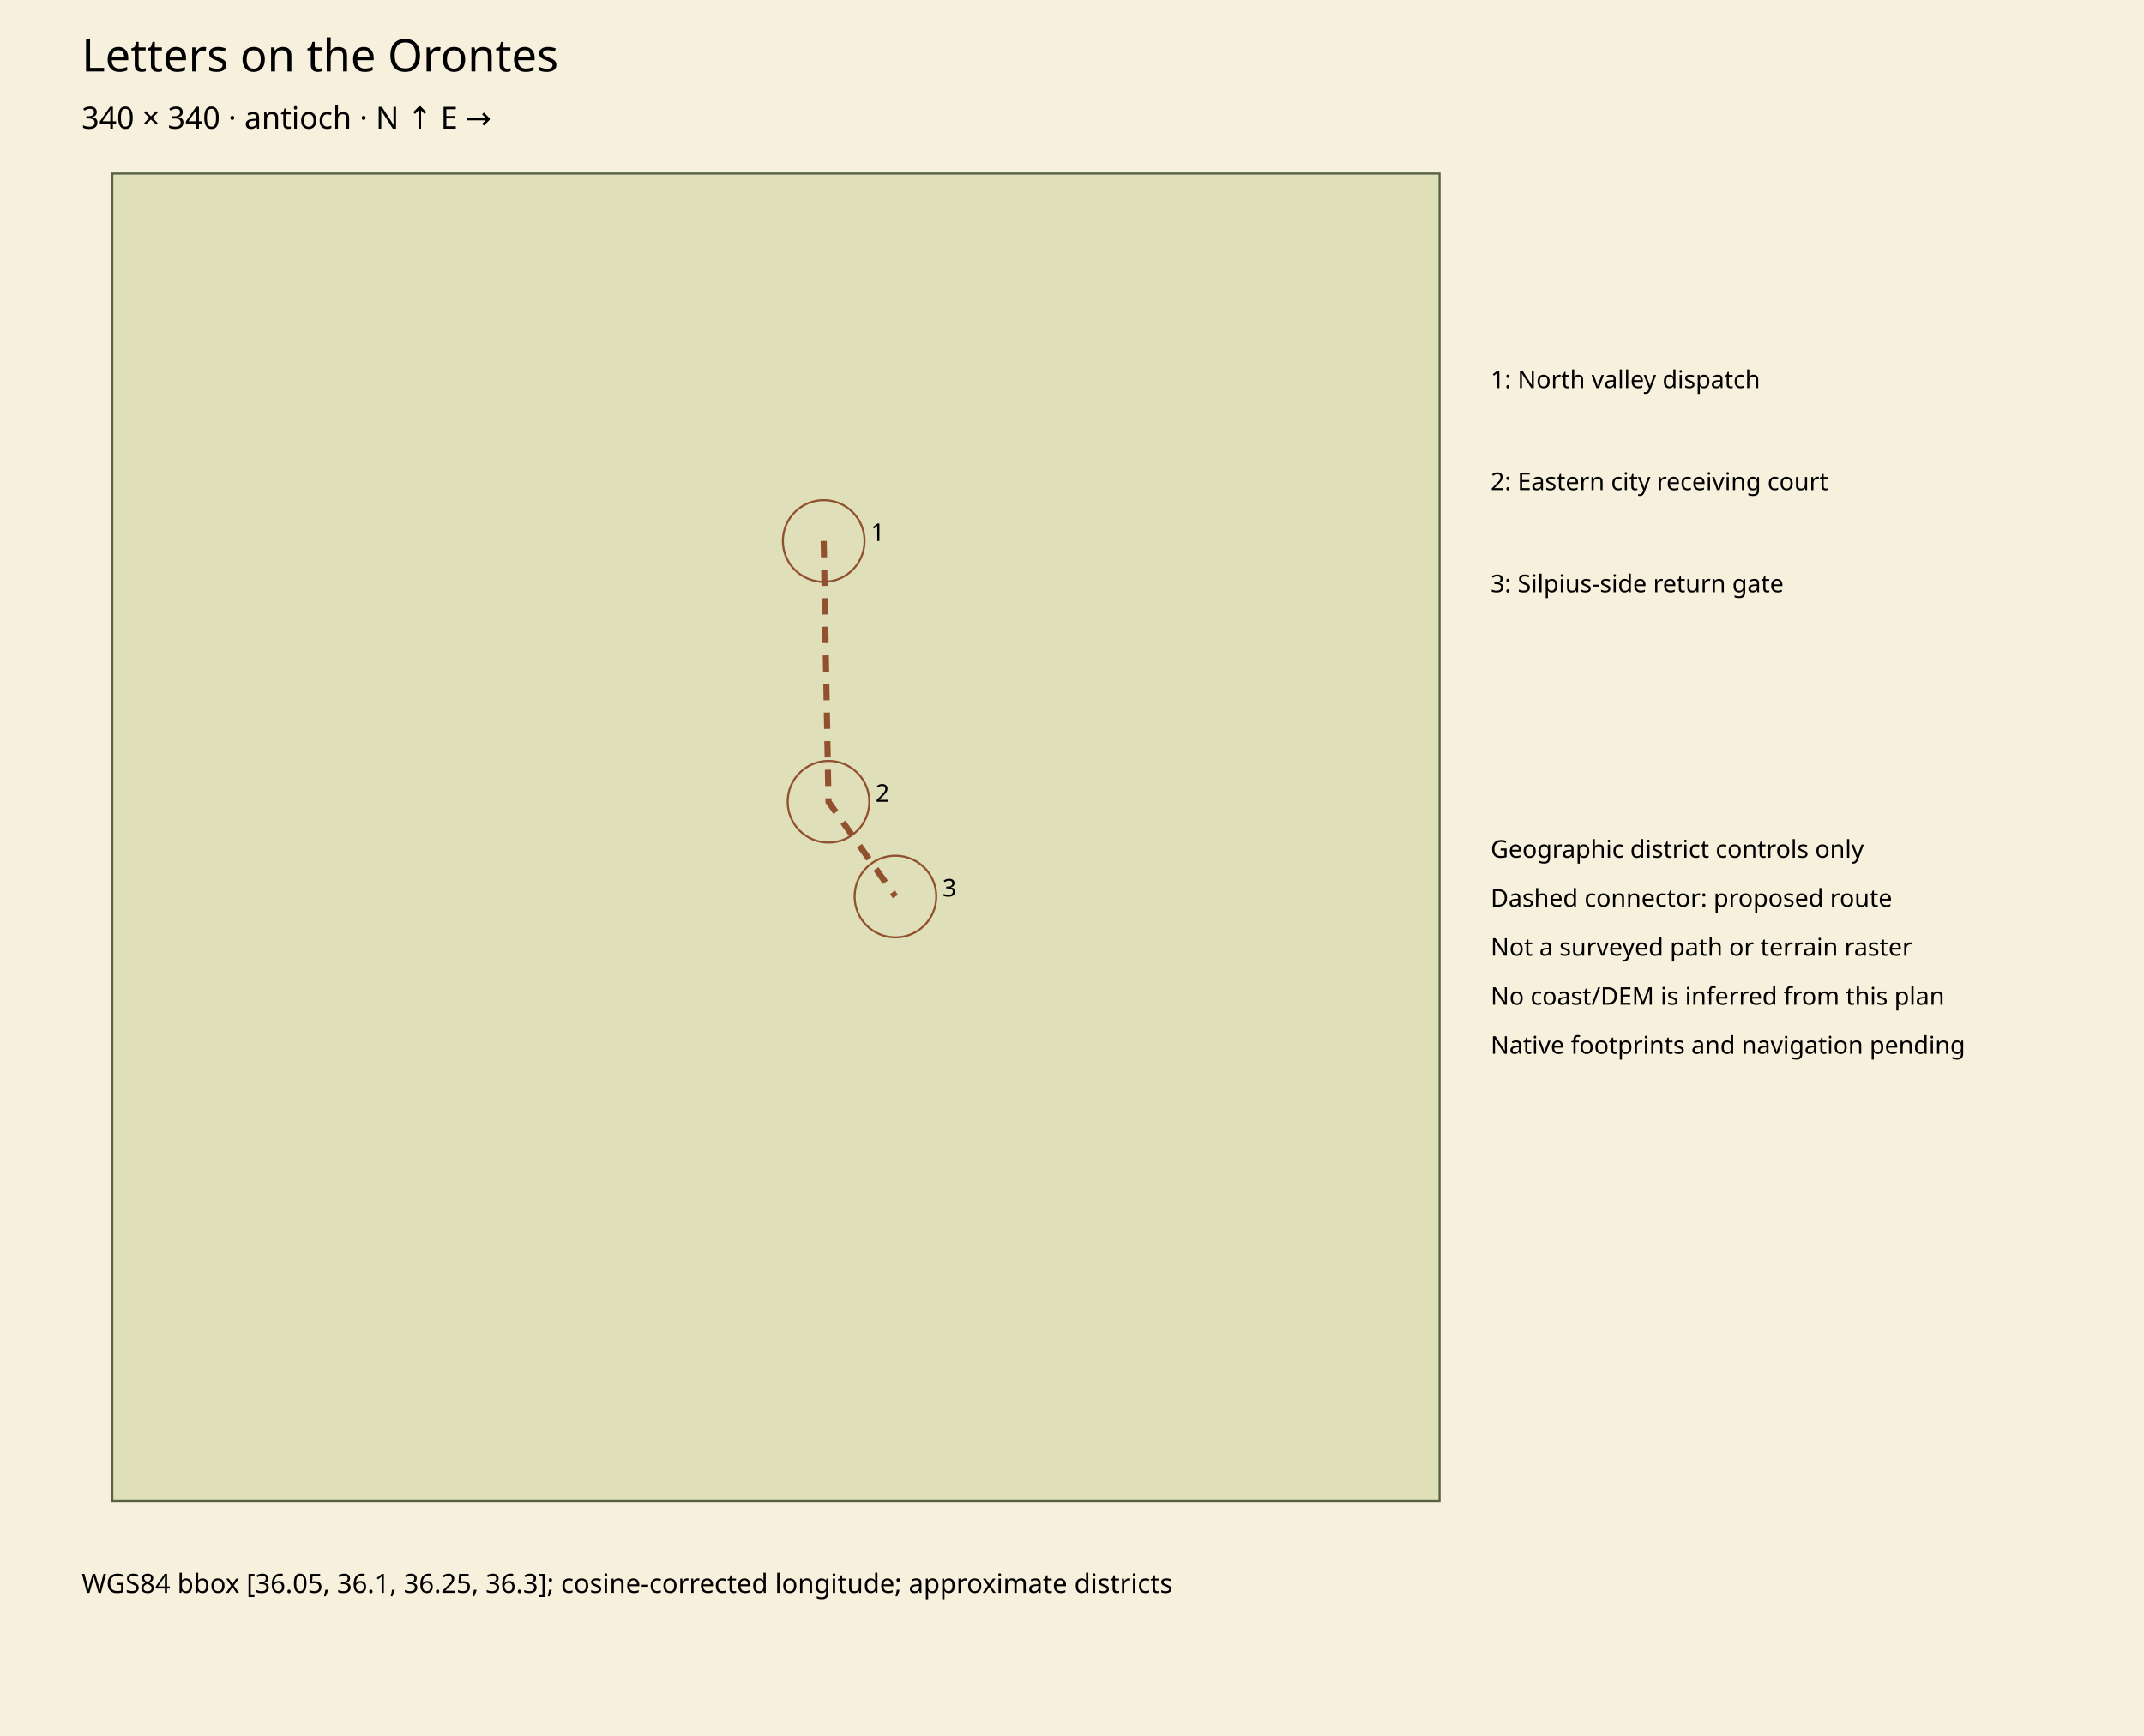
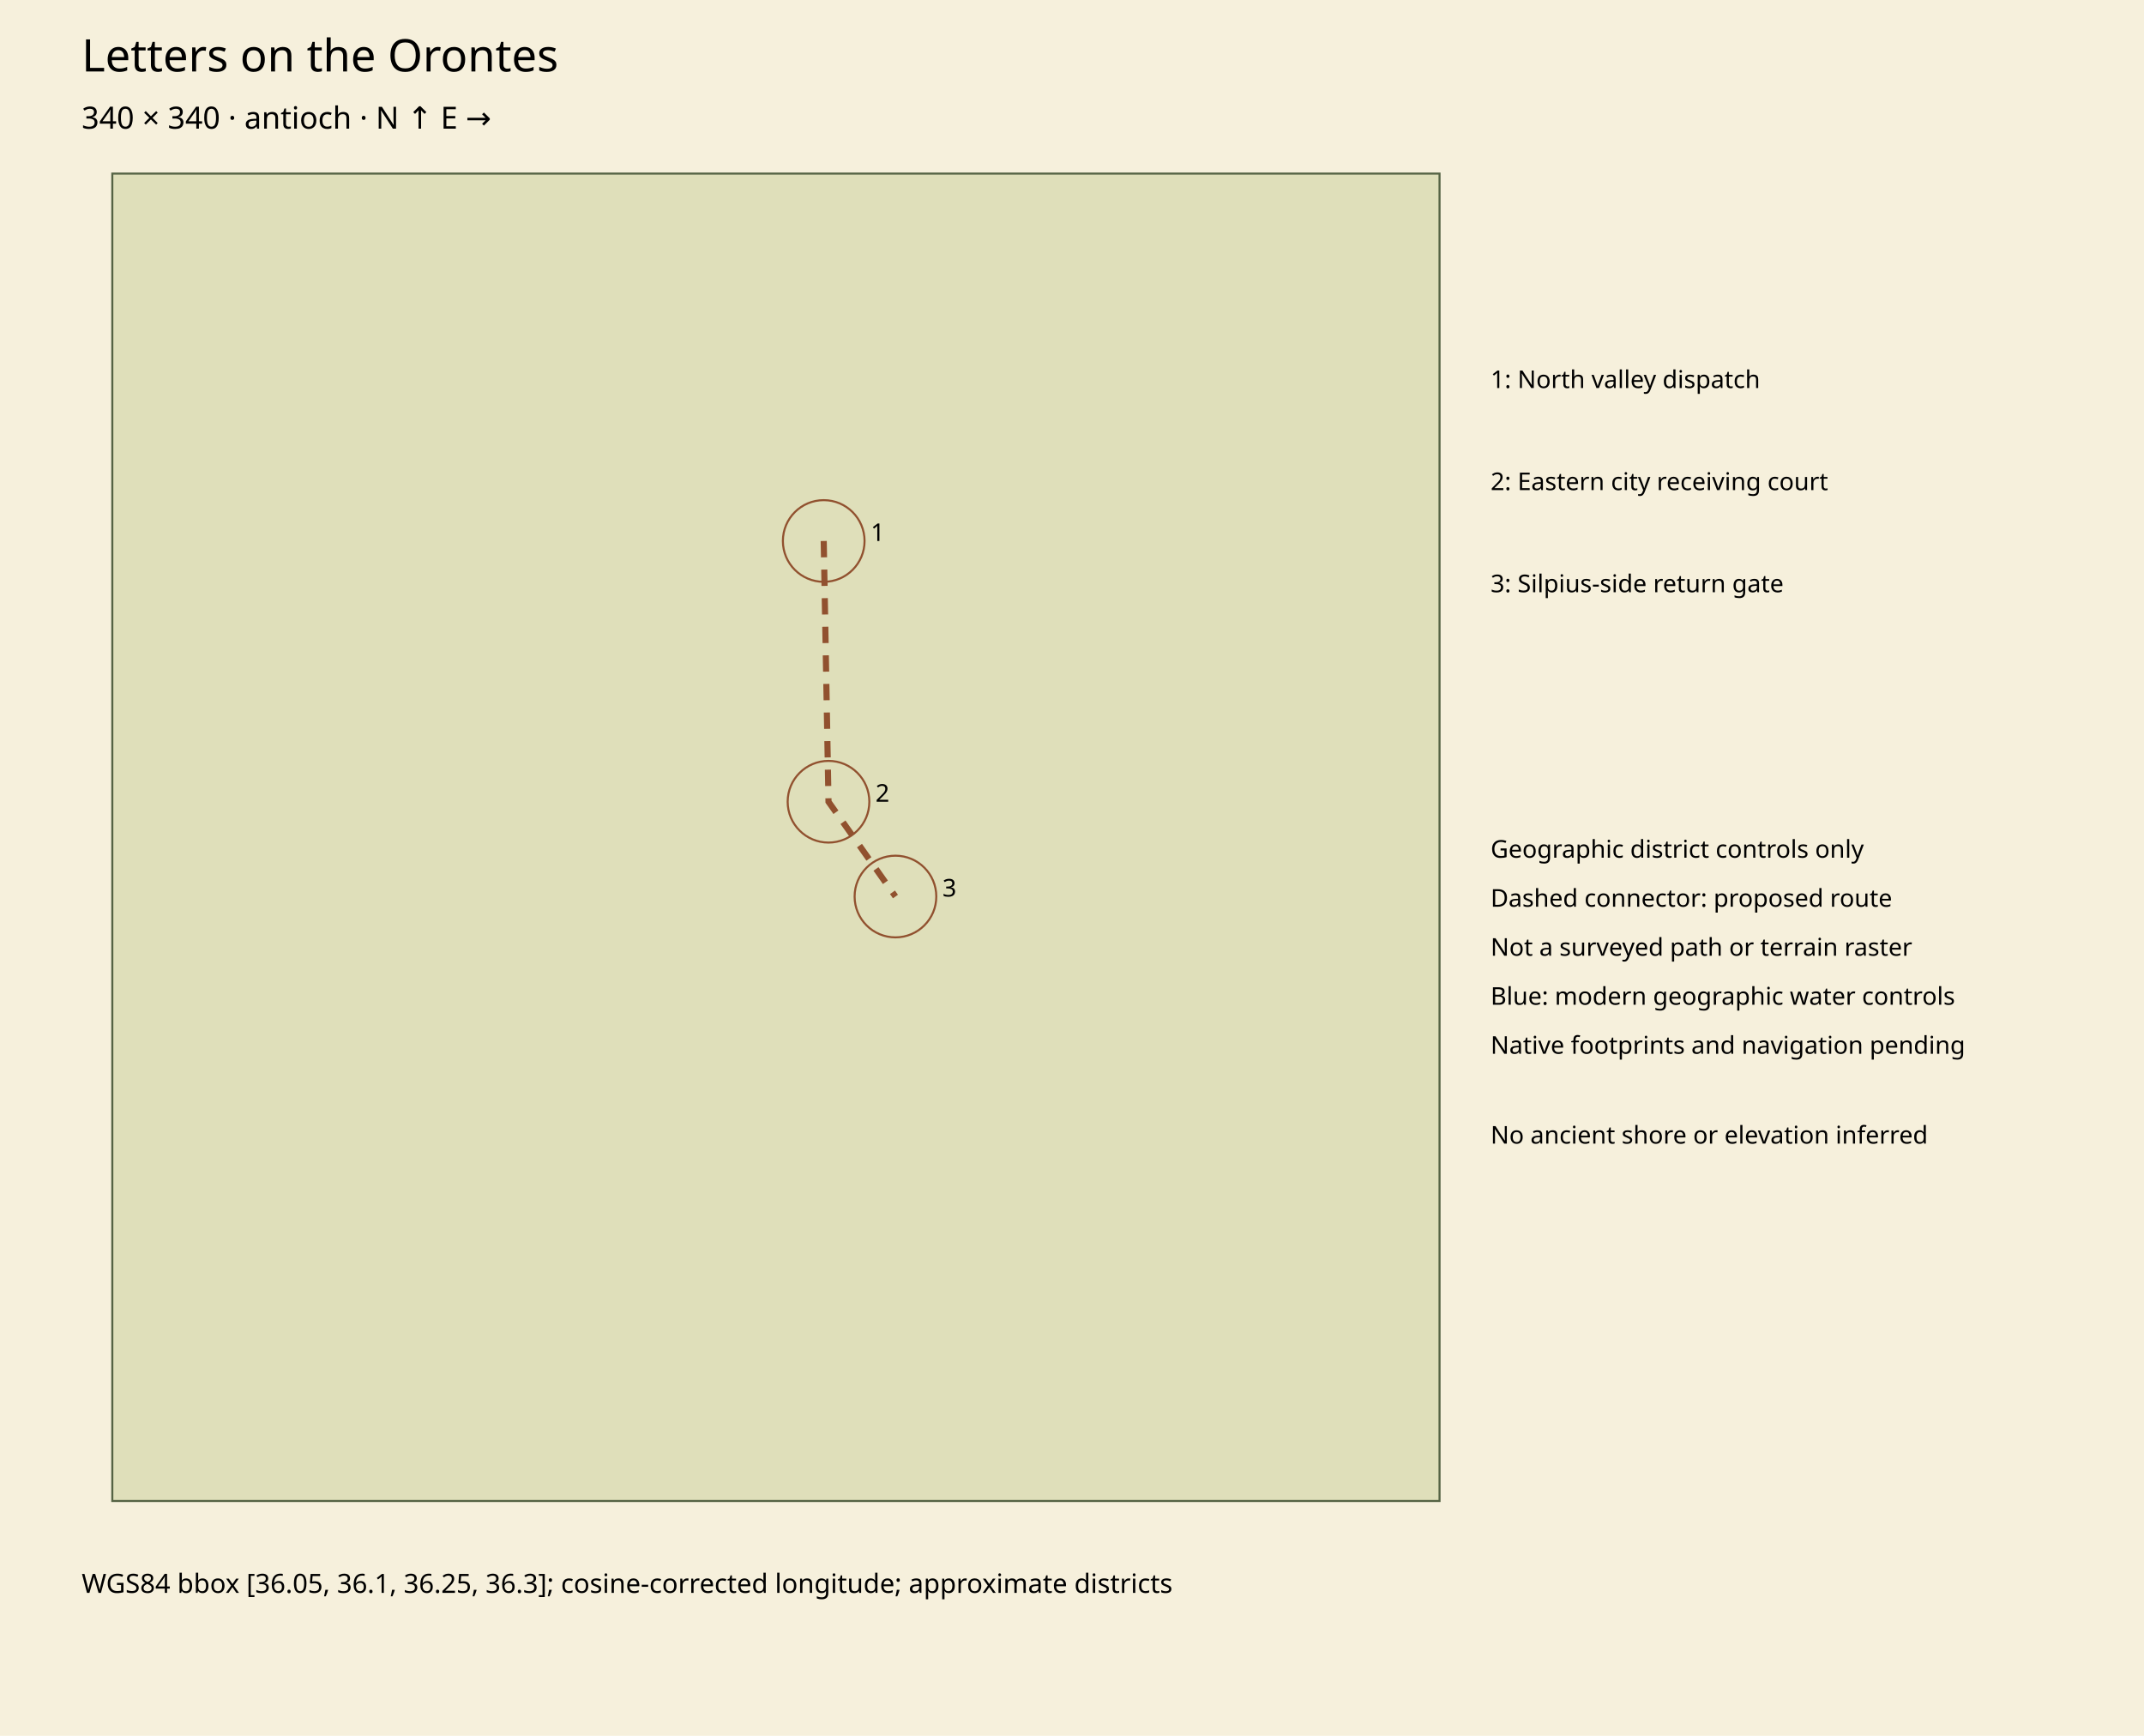
<svg xmlns="http://www.w3.org/2000/svg" viewBox="0 0 1050 850" role="img" aria-label="Letters on the Orontes geographic districts">
  <rect width="1050" height="850" fill="#f6f0dc" />
  <rect x="55" y="85" width="650" height="650" fill="#dfdfba" stroke="#556344" />
  <text x="40" y="35" font-family="sans-serif" font-size="22">Letters on the Orontes</text>
  <text x="40" y="63" font-family="sans-serif" font-size="15">340 × 340 · antioch · N ↑ E →</text>
  <polyline points="403.41,264.91 405.75,392.59 438.54,439.01" fill="none" stroke="#91512f" stroke-width="3" stroke-dasharray="8 6" />
  <circle cx="403.41" cy="264.91" r="20" fill="none" stroke="#91512f" />
  <text x="426.41" y="264.91" font-family="sans-serif">1</text>
  <text x="730" y="190" font-family="sans-serif" font-size="12">1: North valley dispatch</text>
  <circle cx="405.75" cy="392.59" r="20" fill="none" stroke="#91512f" />
  <text x="428.75" y="392.59" font-family="sans-serif">2</text>
  <text x="730" y="240" font-family="sans-serif" font-size="12">2: Eastern city receiving court</text>
  <circle cx="438.54" cy="439.01" r="20" fill="none" stroke="#91512f" />
  <text x="461.54" y="439.01" font-family="sans-serif">3</text>
  <text x="730" y="290" font-family="sans-serif" font-size="12">3: Silpius-side return gate</text>
  <text x="730" y="420" font-family="sans-serif" font-size="12">Geographic district controls only</text>
  <text x="730" y="444" font-family="sans-serif" font-size="12">Dashed connector: proposed route</text>
  <text x="730" y="468" font-family="sans-serif" font-size="12">Not a surveyed path or terrain raster</text>
-   <text x="730" y="492" font-family="sans-serif" font-size="12">No coast/DEM is inferred from this plan</text>
+   <text x="730" y="492" font-family="sans-serif" font-size="12">Blue: modern geographic water controls</text>
  <text x="730" y="516" font-family="sans-serif" font-size="12">Native footprints and navigation pending</text>
+   <text x="730" y="560" font-family="sans-serif" font-size="12">No ancient shore or elevation inferred</text>
  <text x="40" y="780" font-family="sans-serif" font-size="13">WGS84 bbox [36.05, 36.1, 36.25, 36.3]; cosine-corrected longitude; approximate districts</text>
</svg>
